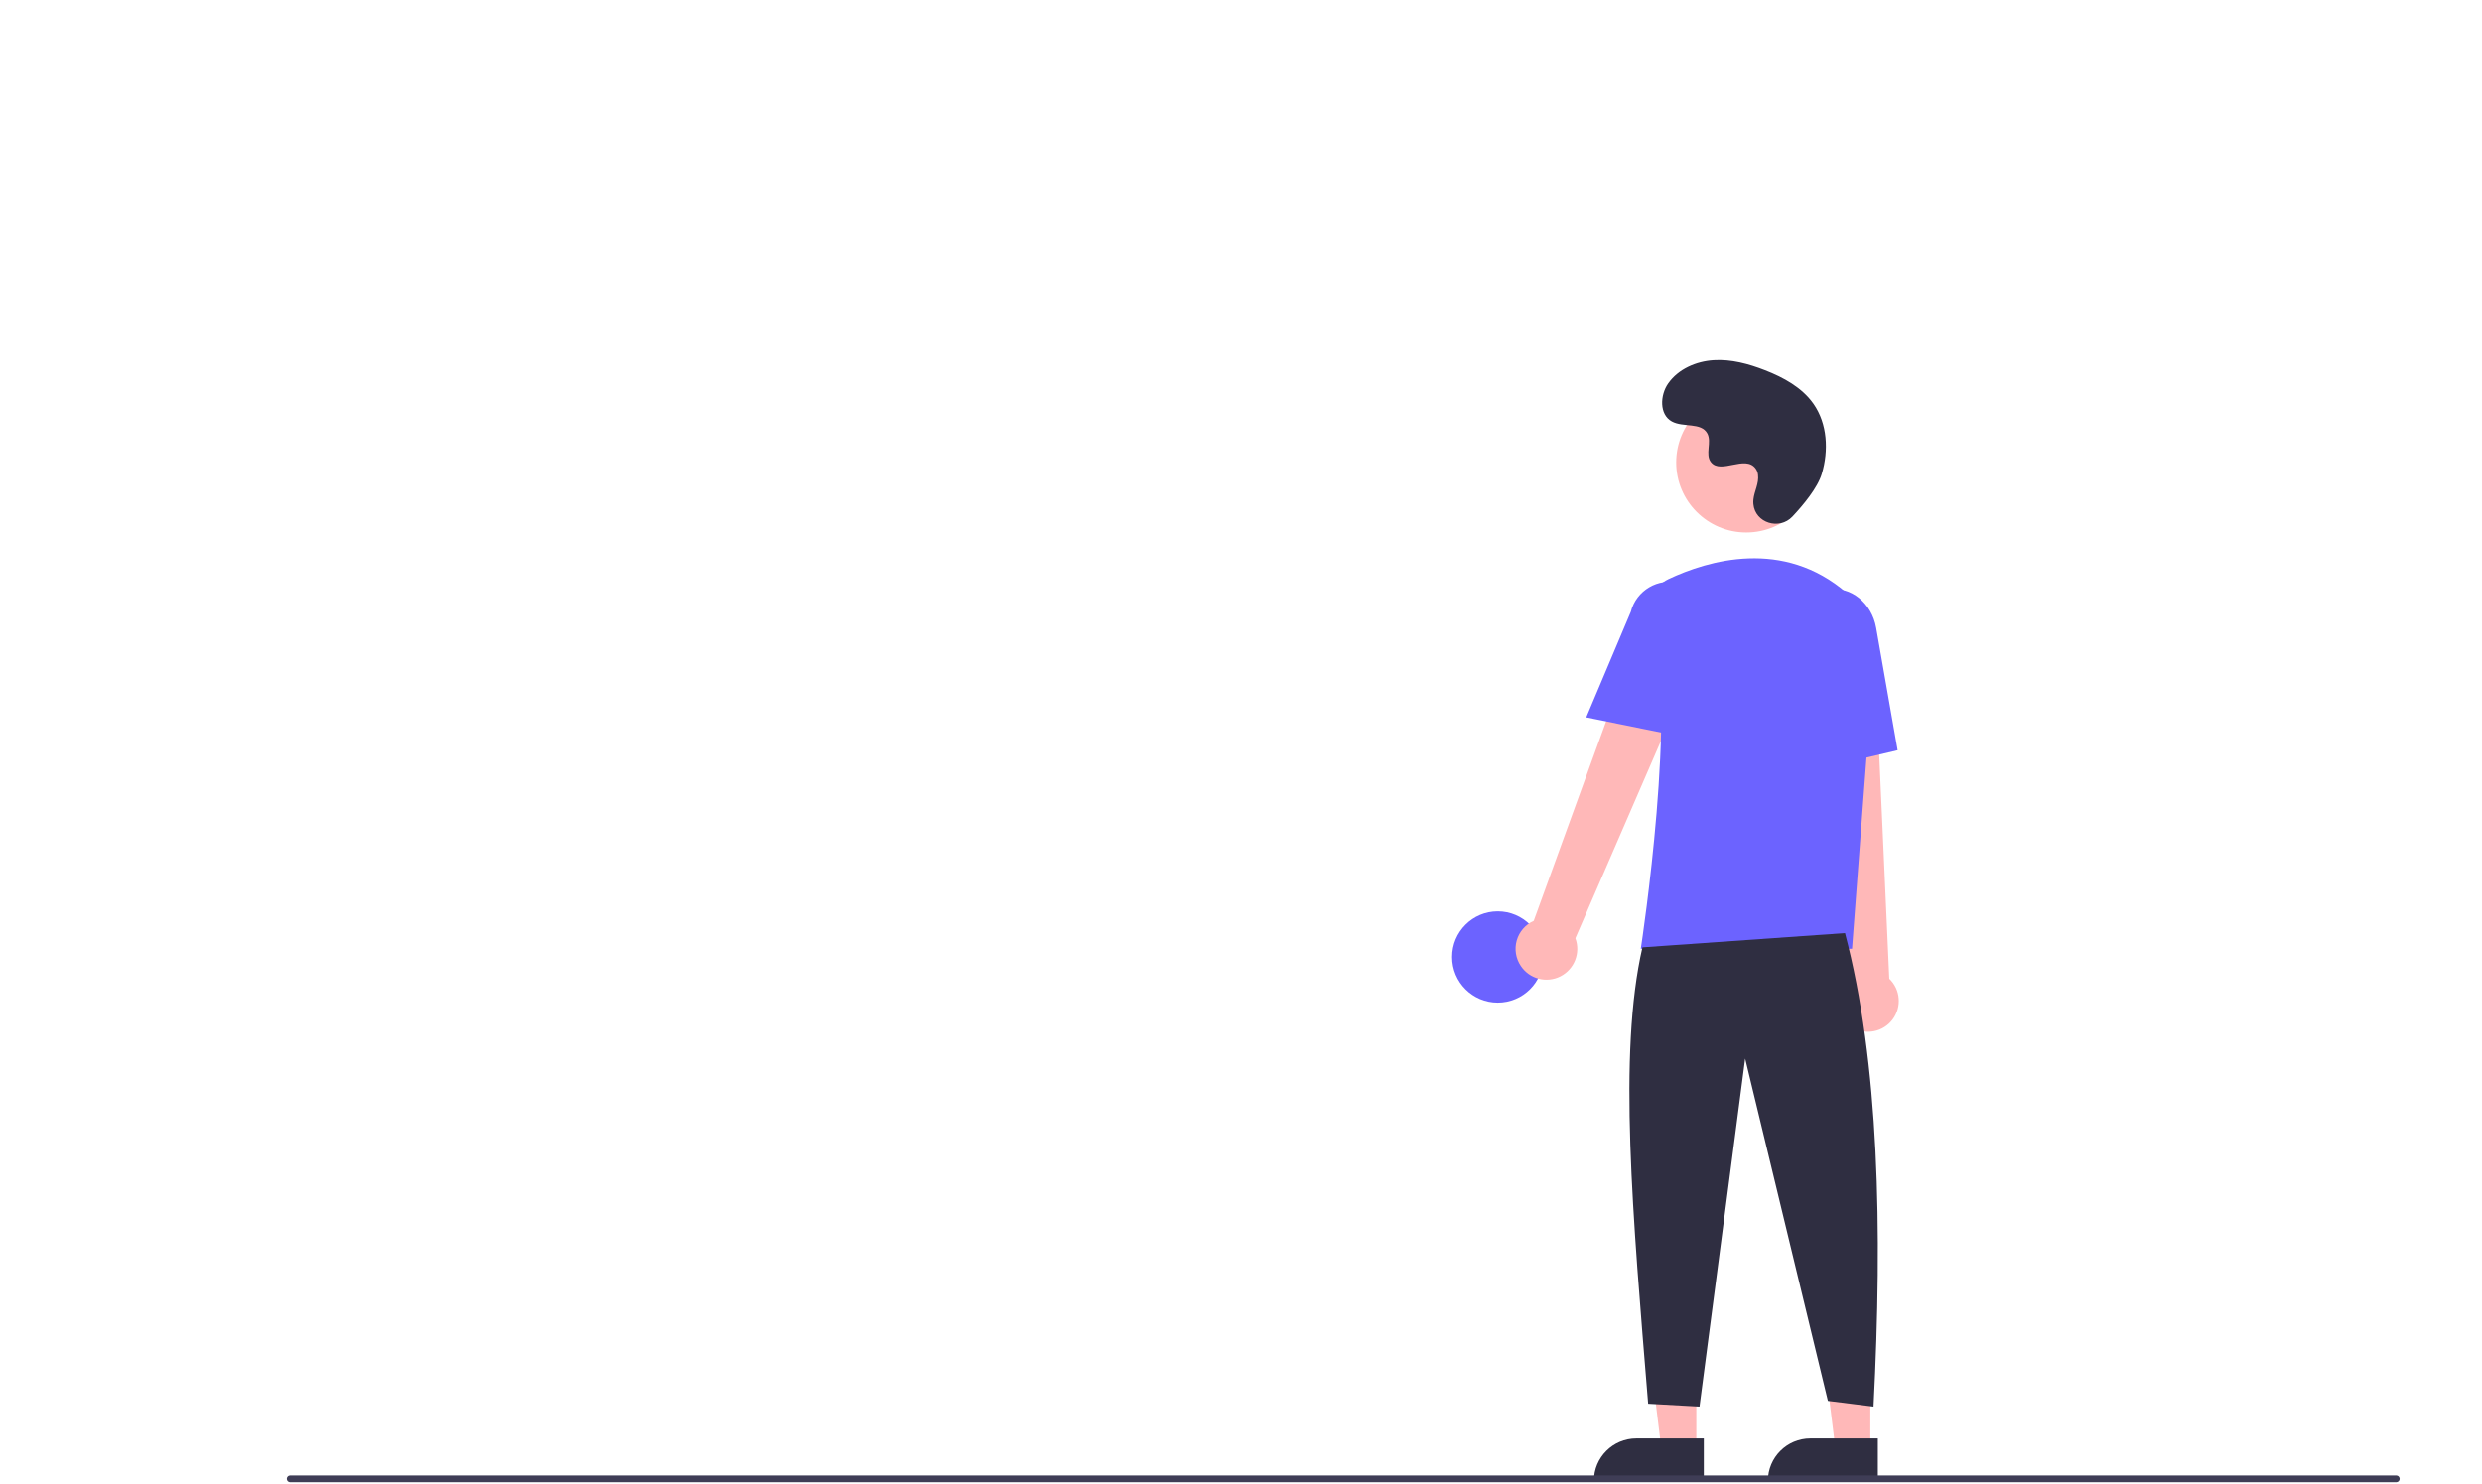
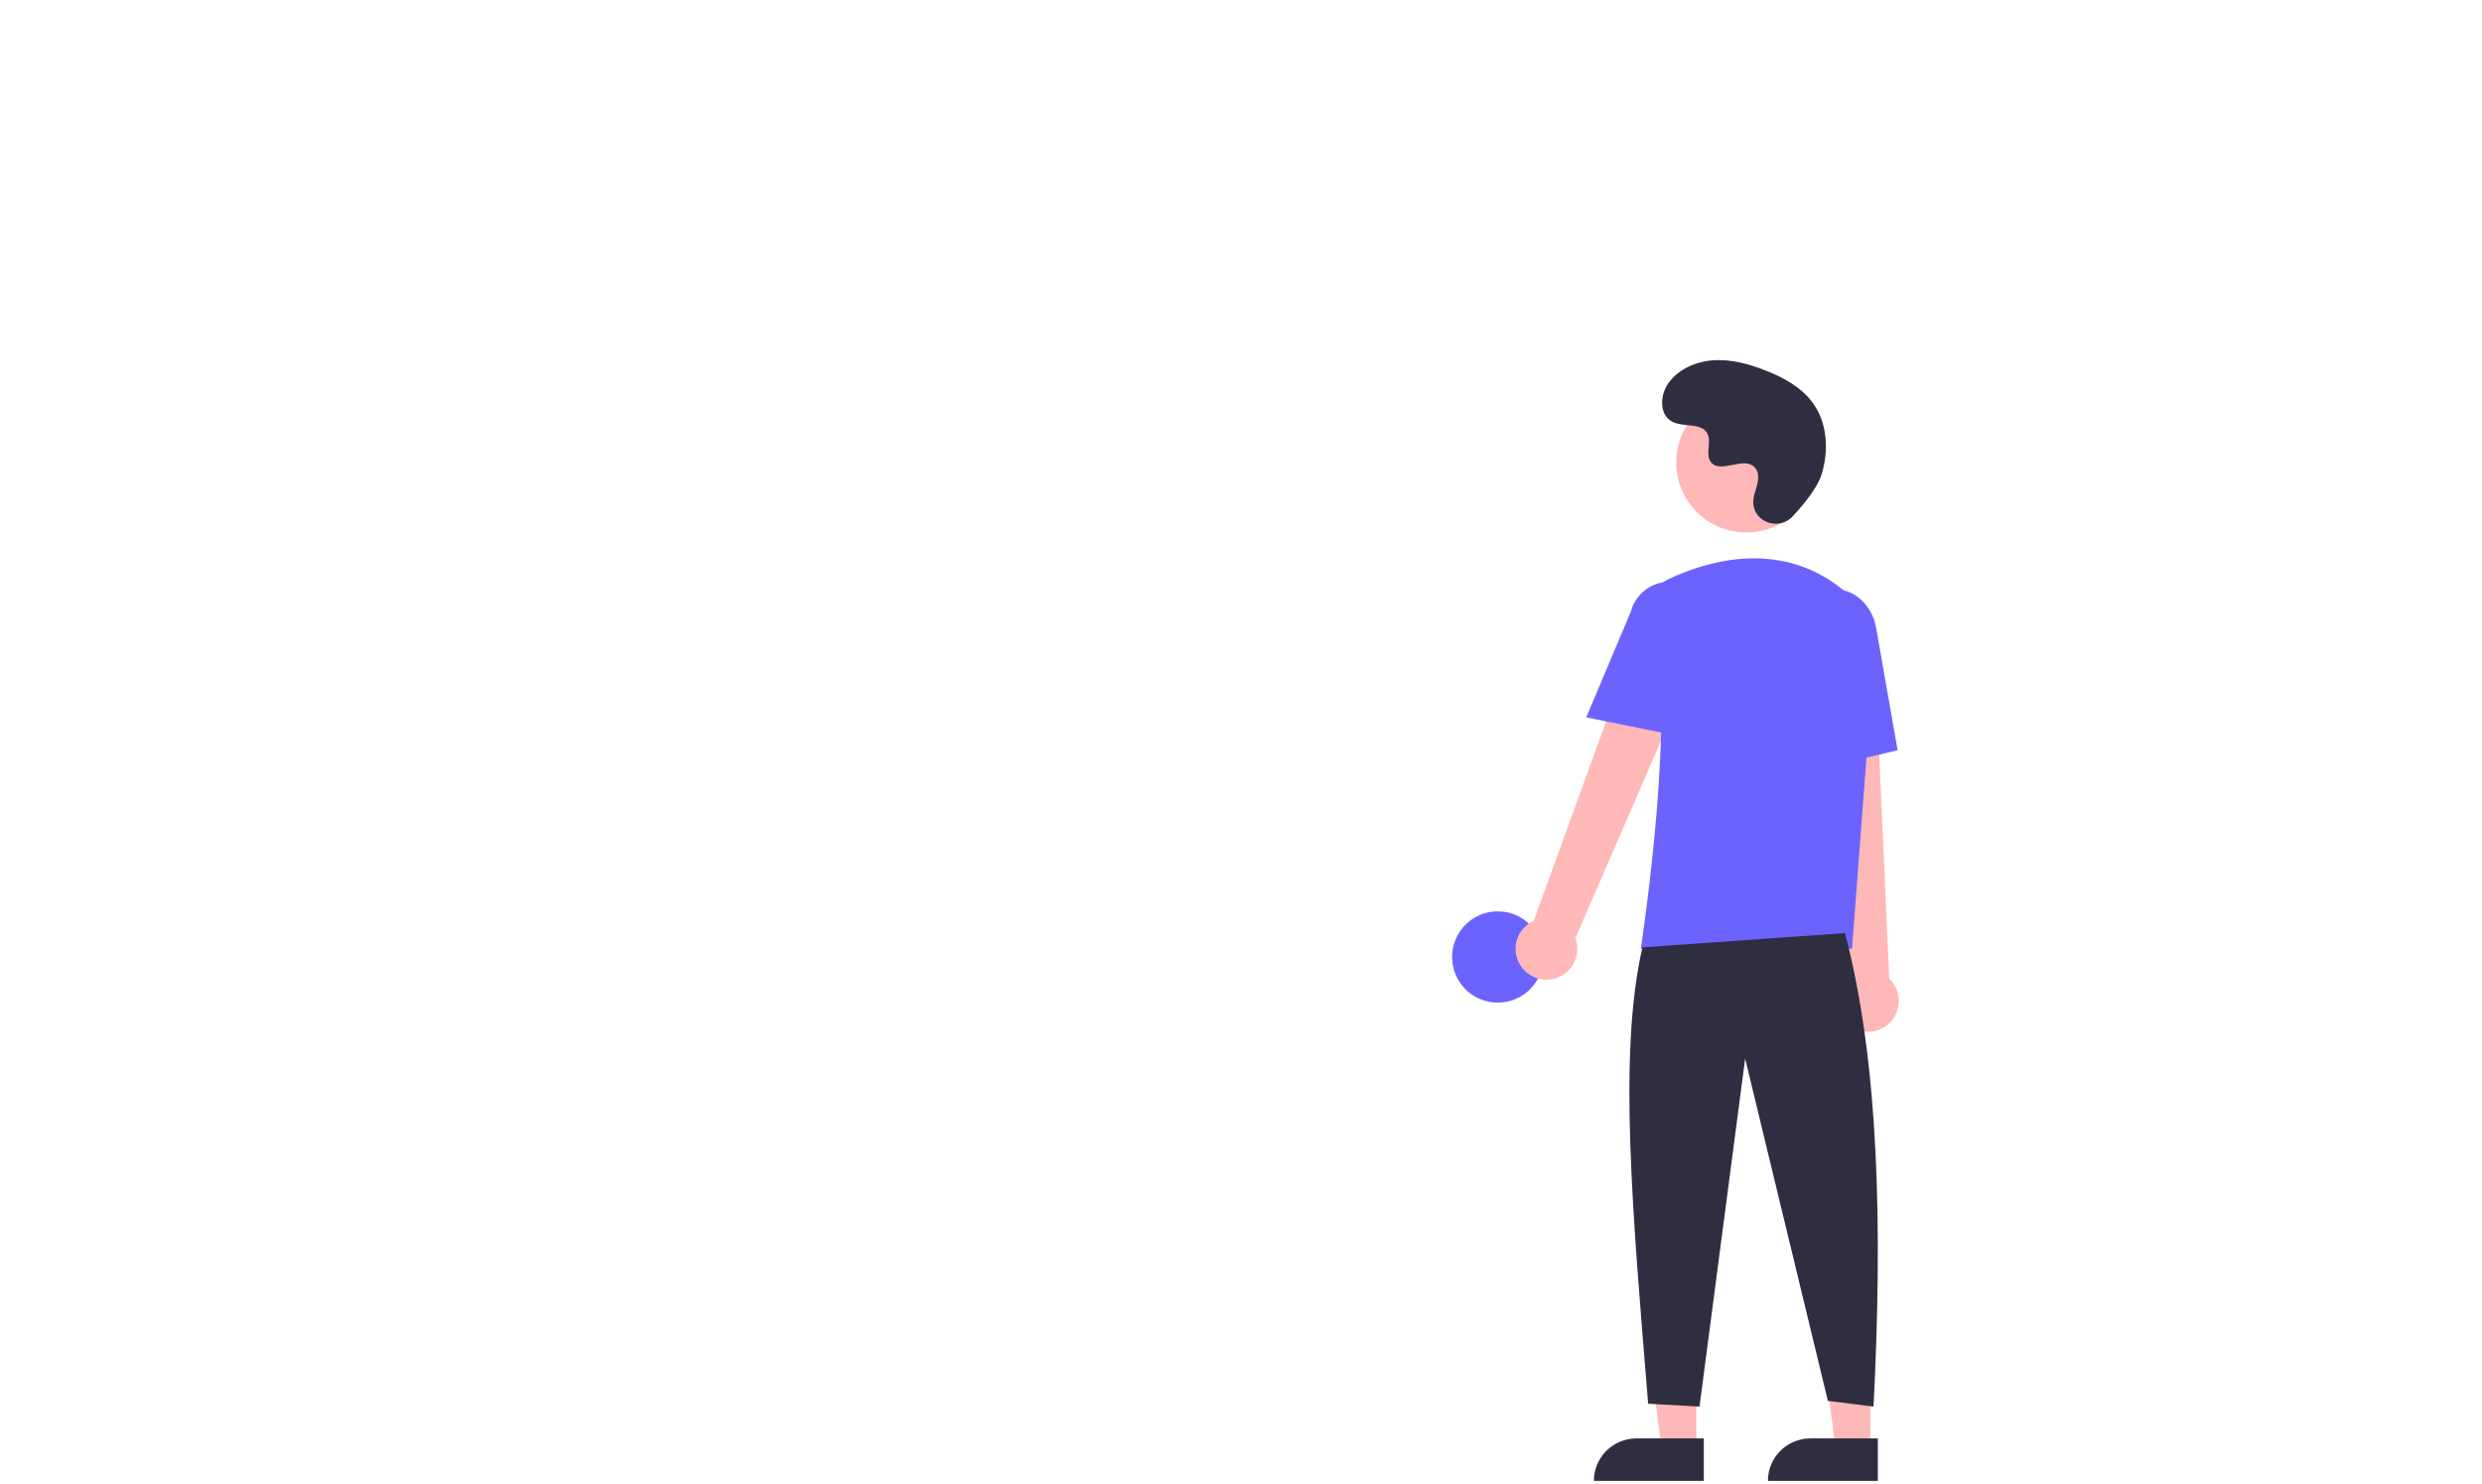
<svg xmlns="http://www.w3.org/2000/svg" id="b368e7d6-7c4a-408c-9a35-0514749a7e1a" data-name="Layer 1" width="870" height="520.139" viewBox="0 0 870 520.139">
  <circle cx="525" cy="335.5" r="16" fill="#6c63ff" />
  <polygon points="594.599 507.783 582.339 507.783 576.506 460.495 594.601 460.496 594.599 507.783" fill="#ffb8b8" />
  <path d="M573.582,504.28h23.644a0,0,0,0,1,0,0v14.887a0,0,0,0,1,0,0H558.695a0,0,0,0,1,0,0v0a14.887,14.887,0,0,1,14.887-14.887Z" fill="#2f2e41" />
  <polygon points="655.599 507.783 643.339 507.783 637.506 460.495 655.601 460.496 655.599 507.783" fill="#ffb8b8" />
  <path d="M634.582,504.28h23.644a0,0,0,0,1,0,0v14.887a0,0,0,0,1,0,0H619.695a0,0,0,0,1,0,0v0a14.887,14.887,0,0,1,14.887-14.887Z" fill="#2f2e41" />
  <path d="M698.098,528.6a10.743,10.743,0,0,1,4.511-15.843l41.676-114.867L764.791,409.082,717.206,518.853a10.801,10.801,0,0,1-19.109,9.748Z" transform="translate(-165 -189.9307)" fill="#ffb8b8" />
  <path d="M814.336,550.184a10.743,10.743,0,0,1-2.893-16.217L798.533,412.458l23.338,1.066L827.236,533.045a10.801,10.801,0,0,1-12.9,17.139Z" transform="translate(-165 -189.9307)" fill="#ffb8b8" />
  <circle cx="612.106" cy="162.123" r="24.561" fill="#ffb8b8" />
  <path d="M814.18,522.549H740.133l.089-.576c.133-.861,13.197-86.439,3.562-114.436a11.813,11.813,0,0,1,6.069-14.584h0c13.772-6.485,40.208-14.471,62.52,4.909a28.234,28.234,0,0,1,9.459,23.396Z" transform="translate(-165 -189.9307)" fill="#6c63ff" />
  <path d="M754.354,448.181,721.018,441.418l15.626-37.03a13.997,13.997,0,0,1,27.106,6.998Z" transform="translate(-165 -189.9307)" fill="#6c63ff" />
  <path d="M797.05,460.739l-2.004-45.941c-1.52-8.636,3.424-16.8,11.027-18.135,7.605-1.33,15.032,4.66,16.558,13.36l7.533,42.928Z" transform="translate(-165 -189.9307)" fill="#6c63ff" />
  <path d="M811.716,517.049c11.915,45.377,13.214,103.069,10,166l-16-2-29-120-16,122-18-1c-5.377-66.03-10.613-122.715-2-160Z" transform="translate(-165 -189.9307)" fill="#2f2e41" />
  <path d="M793.289,371.035c-4.582,4.881-13.091,2.261-13.688-4.407a8.055,8.055,0,0,1,.01-1.556c.308-2.954,2.015-5.635,1.606-8.754a4.59,4.59,0,0,0-.84-2.149c-3.651-4.889-12.222,2.187-15.668-2.239-2.113-2.714.371-6.987-1.251-10.021-2.14-4.004-8.479-2.029-12.454-4.221-4.423-2.439-4.158-9.225-1.247-13.353,3.551-5.034,9.776-7.72,15.923-8.107s12.253,1.275,17.992,3.511c6.521,2.541,12.988,6.054,17.001,11.788,4.88,6.973,5.35,16.348,2.909,24.502C802.098,360.99,797.031,367.049,793.289,371.035Z" transform="translate(-165 -189.9307)" fill="#2f2e41" />
-   <path d="M1004.982,709.574h-738.294a1.191,1.191,0,0,1,0-2.381h738.294a1.191,1.191,0,0,1,0,2.381Z" transform="translate(-165 -189.9307)" fill="#3f3d56" />
</svg>
